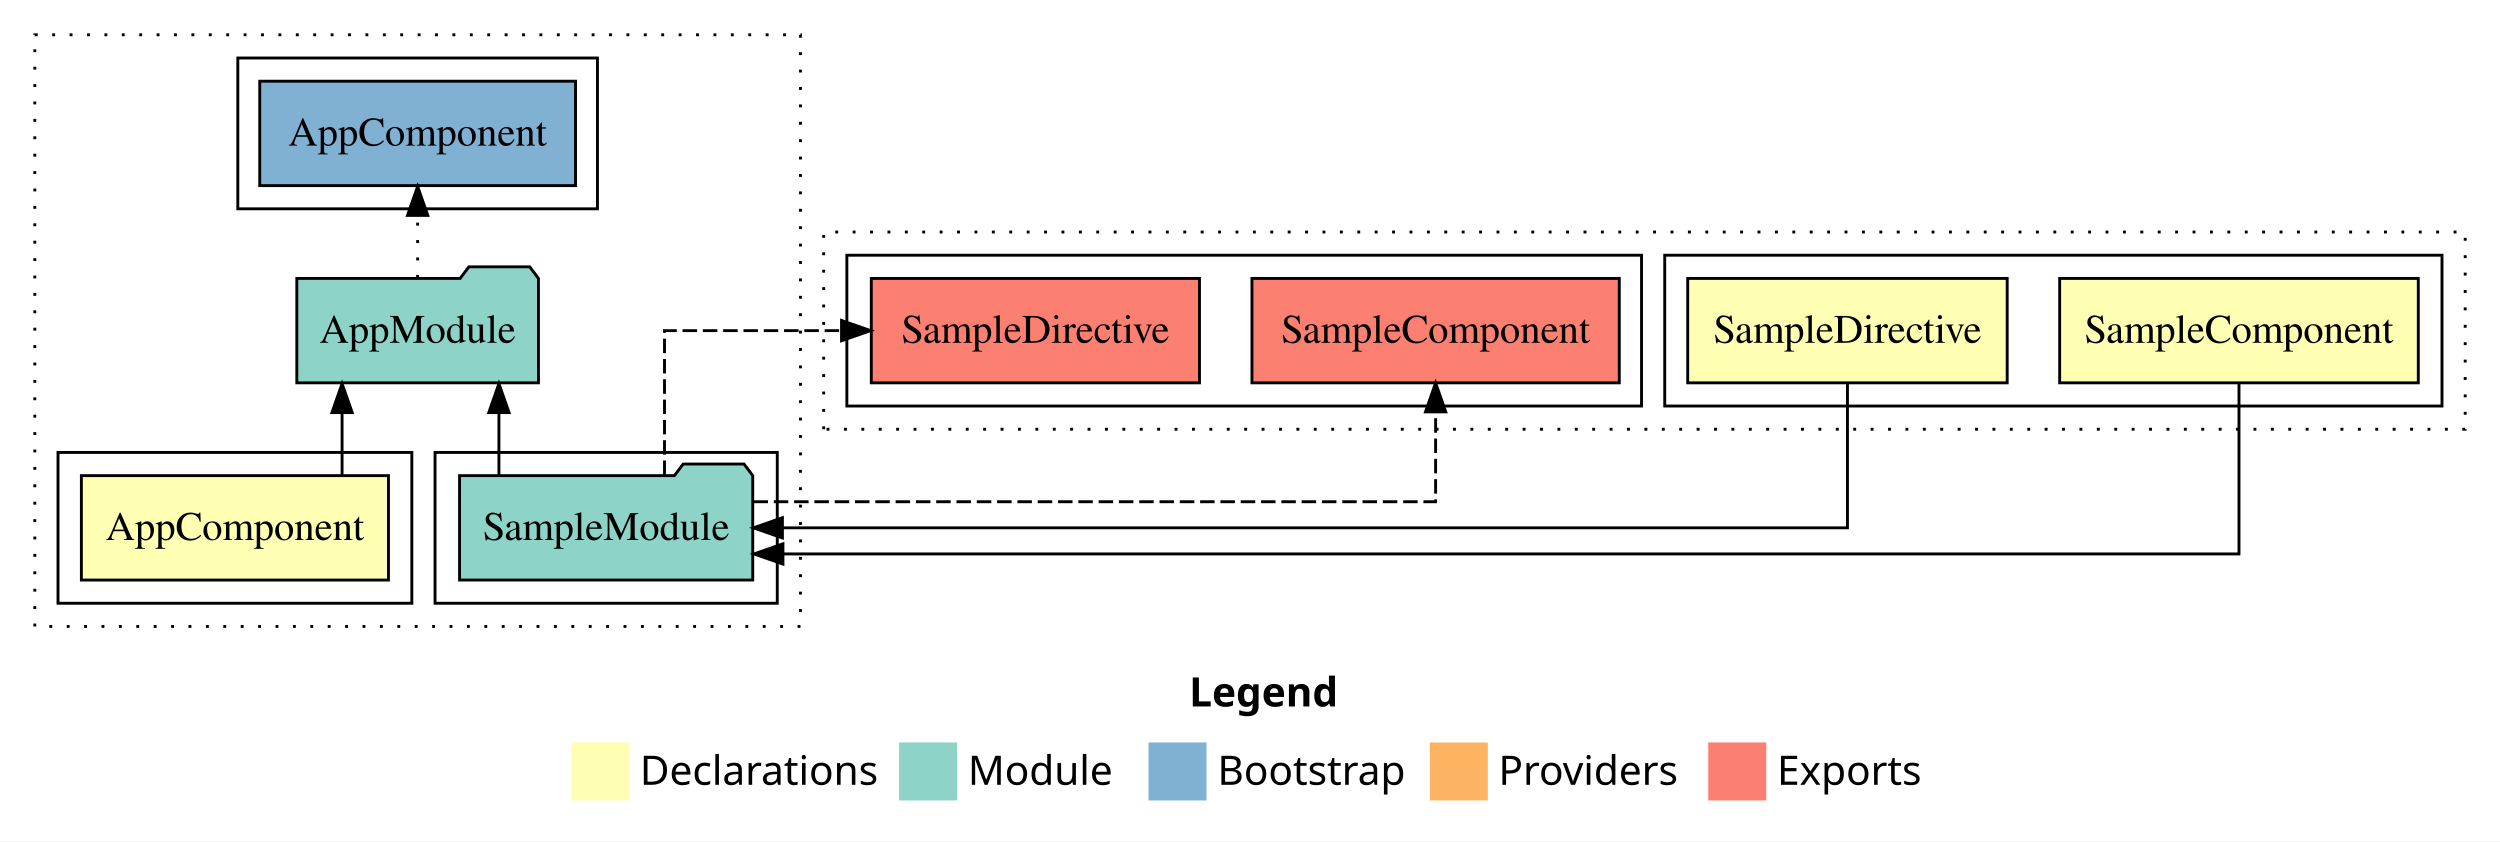
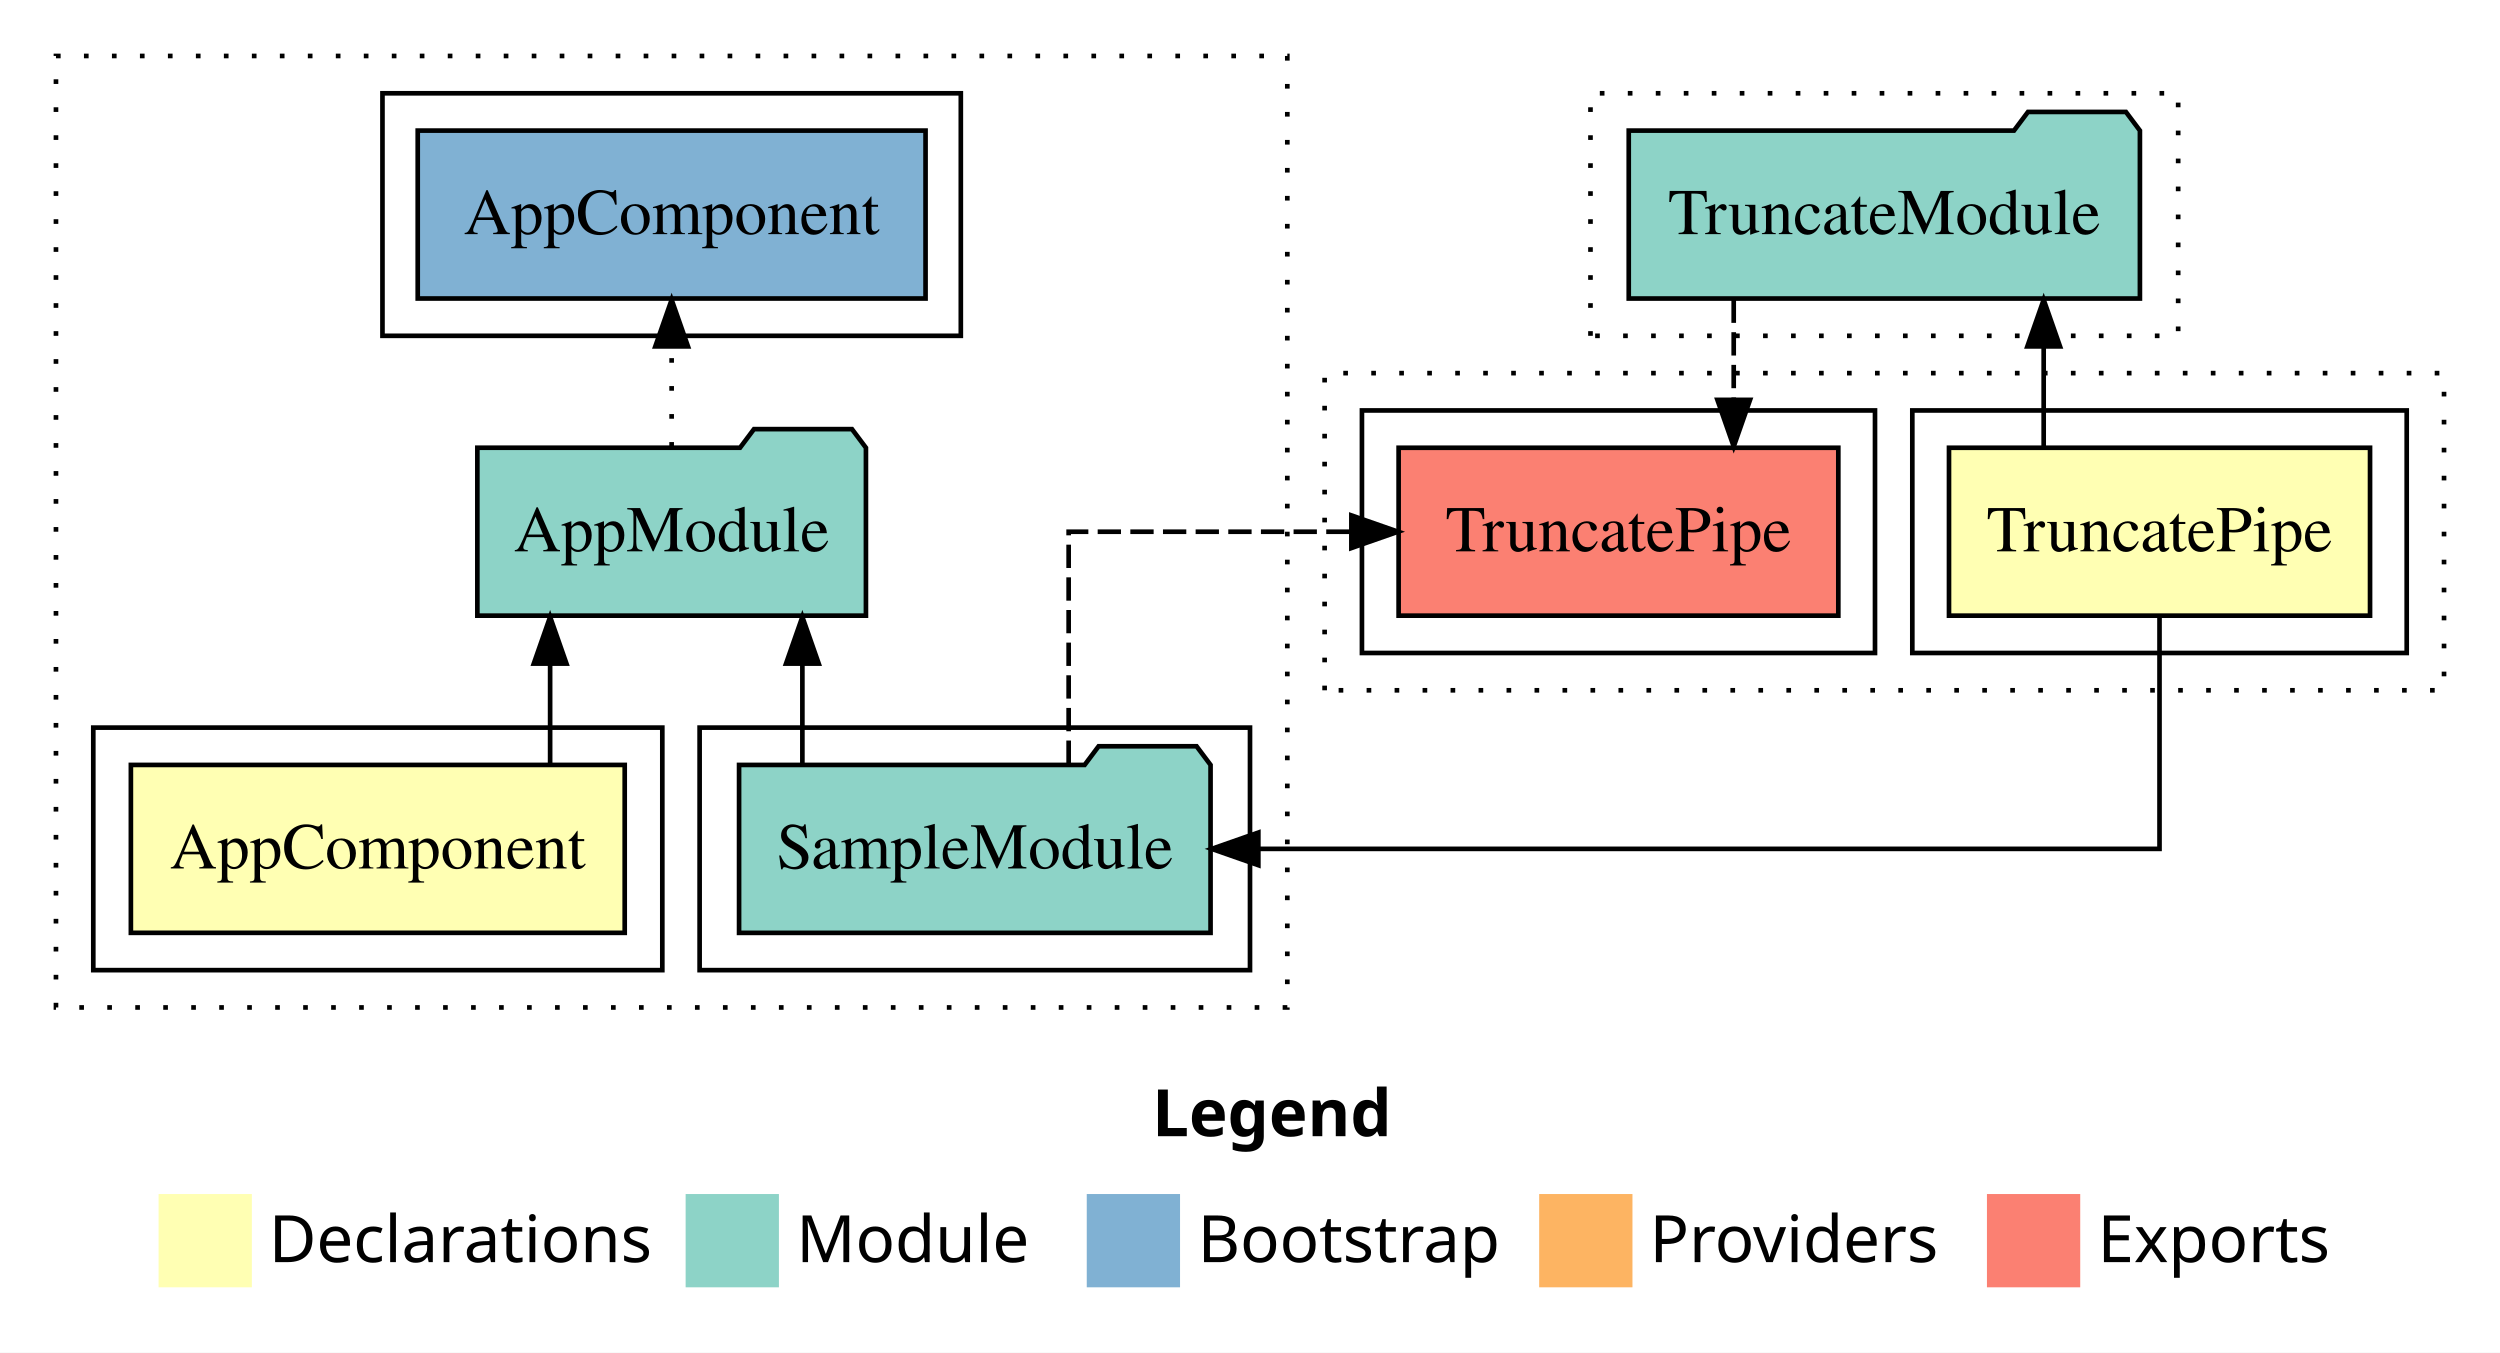
- <svg xmlns="http://www.w3.org/2000/svg" width="862pt" height="290pt" viewBox="0.00 0.00 862.00 290.00">
+ <svg xmlns="http://www.w3.org/2000/svg" width="536pt" height="290pt" viewBox="0.00 0.00 536.00 290.00">
  <g id="graph0" class="graph" transform="scale(1 1) rotate(0) translate(4 286)">
-     <polygon fill="#ffffff" stroke="transparent" points="-4,4 -4,-286 858,-286 858,4 -4,4" />
-     <text text-anchor="start" x="406.009" y="-42.4" font-family="sans-serif" font-weight="bold" font-size="14.00" fill="#000000">Legend</text>
-     <polygon fill="#ffffb3" stroke="transparent" points="193,-10 193,-30 213,-30 213,-10 193,-10" />
-     <text text-anchor="start" x="216.629" y="-15.4" font-family="sans-serif" font-size="14.00" fill="#000000">  Declarations</text>
-     <polygon fill="#8dd3c7" stroke="transparent" points="306,-10 306,-30 326,-30 326,-10 306,-10" />
-     <text text-anchor="start" x="329.725" y="-15.4" font-family="sans-serif" font-size="14.00" fill="#000000">  Module</text>
-     <polygon fill="#80b1d3" stroke="transparent" points="392,-10 392,-30 412,-30 412,-10 392,-10" />
-     <text text-anchor="start" x="415.781" y="-15.4" font-family="sans-serif" font-size="14.00" fill="#000000">  Bootstrap</text>
-     <polygon fill="#fdb462" stroke="transparent" points="489,-10 489,-30 509,-30 509,-10 489,-10" />
-     <text text-anchor="start" x="512.673" y="-15.4" font-family="sans-serif" font-size="14.00" fill="#000000">  Providers</text>
-     <polygon fill="#fb8072" stroke="transparent" points="585,-10 585,-30 605,-30 605,-10 585,-10" />
-     <text text-anchor="start" x="608.726" y="-15.4" font-family="sans-serif" font-size="14.00" fill="#000000">  Exports</text>
+     <polygon fill="#ffffff" stroke="transparent" points="-4,4 -4,-286 532,-286 532,4 -4,4" />
+     <text text-anchor="start" x="243.009" y="-42.4" font-family="sans-serif" font-weight="bold" font-size="14.00" fill="#000000">Legend</text>
+     <polygon fill="#ffffb3" stroke="transparent" points="30,-10 30,-30 50,-30 50,-10 30,-10" />
+     <text text-anchor="start" x="53.629" y="-15.4" font-family="sans-serif" font-size="14.00" fill="#000000">  Declarations</text>
+     <polygon fill="#8dd3c7" stroke="transparent" points="143,-10 143,-30 163,-30 163,-10 143,-10" />
+     <text text-anchor="start" x="166.725" y="-15.4" font-family="sans-serif" font-size="14.00" fill="#000000">  Module</text>
+     <polygon fill="#80b1d3" stroke="transparent" points="229,-10 229,-30 249,-30 249,-10 229,-10" />
+     <text text-anchor="start" x="252.781" y="-15.4" font-family="sans-serif" font-size="14.00" fill="#000000">  Bootstrap</text>
+     <polygon fill="#fdb462" stroke="transparent" points="326,-10 326,-30 346,-30 346,-10 326,-10" />
+     <text text-anchor="start" x="349.673" y="-15.4" font-family="sans-serif" font-size="14.00" fill="#000000">  Providers</text>
+     <polygon fill="#fb8072" stroke="transparent" points="422,-10 422,-30 442,-30 442,-10 422,-10" />
+     <text text-anchor="start" x="445.726" y="-15.4" font-family="sans-serif" font-size="14.00" fill="#000000">  Exports</text>
    <g id="clust1" class="cluster">
      <polygon fill="none" stroke="#000000" stroke-dasharray="1,5" points="8,-70 8,-274 272,-274 272,-70 8,-70" />
    </g>
    <g id="clust2" class="cluster">
      <polygon fill="none" stroke="#000000" points="16,-78 16,-130 138,-130 138,-78 16,-78" />
    </g>
    <g id="clust4" class="cluster">
      <polygon fill="none" stroke="#000000" points="146,-78 146,-130 264,-130 264,-78 146,-78" />
    </g>
    <g id="clust6" class="cluster">
      <polygon fill="none" stroke="#000000" points="78,-214 78,-266 202,-266 202,-214 78,-214" />
    </g>
    <g id="clust8" class="cluster">
-       <polygon fill="none" stroke="#000000" stroke-dasharray="1,5" points="280,-138 280,-206 846,-206 846,-138 280,-138" />
+       <polygon fill="none" stroke="#000000" stroke-dasharray="1,5" points="280,-138 280,-206 520,-206 520,-138 280,-138" />
    </g>
    <g id="clust9" class="cluster">
-       <polygon fill="none" stroke="#000000" points="570,-146 570,-198 838,-198 838,-146 570,-146" />
+       <polygon fill="none" stroke="#000000" points="406,-146 406,-198 512,-198 512,-146 406,-146" />
    </g>
-     <g id="clust13" class="cluster">
-       <polygon fill="none" stroke="#000000" points="288,-146 288,-198 562,-198 562,-146 288,-146" />
+     <g id="clust12" class="cluster">
+       <polygon fill="none" stroke="#000000" points="288,-146 288,-198 398,-198 398,-146 288,-146" />
+     </g>
+     <g id="clust15" class="cluster">
+       <polygon fill="none" stroke="#000000" stroke-dasharray="1,5" points="337,-214 337,-266 463,-266 463,-214 337,-214" />
    </g>
    <g id="node1" class="node">
      <polygon fill="#ffffb3" stroke="#000000" points="129.94,-122 24.06,-122 24.06,-86 129.94,-86 129.94,-122" />
      <text text-anchor="middle" x="77" y="-99.8" font-family="Times,serif" font-size="14.00" fill="#000000">AppComponent</text>
    </g>
    <g id="node2" class="node">
      <polygon fill="#8dd3c7" stroke="#000000" points="181.657,-190 178.657,-194 157.657,-194 154.657,-190 98.343,-190 98.343,-154 181.657,-154 181.657,-190" />
      <text text-anchor="middle" x="140" y="-167.8" font-family="Times,serif" font-size="14.00" fill="#000000">AppModule</text>
    </g>
    <g id="edge1" class="edge">
      <path fill="none" stroke="#000000" d="M113.946,-122.223C113.946,-122.223 113.946,-143.727 113.946,-143.727" />
      <polygon fill="#000000" stroke="#000000" points="110.446,-143.727 113.946,-153.727 117.446,-143.727 110.446,-143.727" />
    </g>
    <g id="node4" class="node">
      <polygon fill="#80b1d3" stroke="#000000" points="194.439,-258 85.561,-258 85.561,-222 194.439,-222 194.439,-258" />
      <text text-anchor="middle" x="140" y="-235.8" font-family="Times,serif" font-size="14.00" fill="#000000">AppComponent </text>
    </g>
    <g id="edge3" class="edge">
      <path fill="none" stroke="#000000" stroke-dasharray="1,5" d="M140,-190.223C140,-190.223 140,-211.727 140,-211.727" />
      <polygon fill="#000000" stroke="#000000" points="136.5,-211.727 140,-221.727 143.5,-211.727 136.5,-211.727" />
    </g>
    <g id="node3" class="node">
      <polygon fill="#8dd3c7" stroke="#000000" points="255.544,-122 252.544,-126 231.544,-126 228.544,-122 154.456,-122 154.456,-86 255.544,-86 255.544,-122" />
      <text text-anchor="middle" x="205" y="-99.8" font-family="Times,serif" font-size="14.00" fill="#000000">SampleModule</text>
    </g>
    <g id="edge2" class="edge">
      <path fill="none" stroke="#000000" d="M168.028,-122.223C168.028,-122.223 168.028,-143.727 168.028,-143.727" />
      <polygon fill="#000000" stroke="#000000" points="164.529,-143.727 168.028,-153.727 171.529,-143.727 164.529,-143.727" />
    </g>
+     <g id="node6" class="node">
+       <polygon fill="#fb8072" stroke="#000000" points="390.135,-190 295.865,-190 295.865,-154 390.135,-154 390.135,-190" />
+       <text text-anchor="middle" x="343" y="-167.8" font-family="Times,serif" font-size="14.00" fill="#000000">TruncatePipe </text>
+     </g>
+     <g id="edge5" class="edge">
+       <path fill="none" stroke="#000000" stroke-dasharray="5,2" d="M225.12,-122.223C225.12,-142.365 225.12,-172 225.12,-172 225.12,-172 285.733,-172 285.733,-172" />
+       <polygon fill="#000000" stroke="#000000" points="285.733,-175.5 295.733,-172 285.733,-168.5 285.733,-175.5" />
+     </g>
+     <g id="node5" class="node">
+       <polygon fill="#ffffb3" stroke="#000000" points="504.136,-190 413.864,-190 413.864,-154 504.136,-154 504.136,-190" />
+       <text text-anchor="middle" x="459" y="-167.8" font-family="Times,serif" font-size="14.00" fill="#000000">TruncatePipe</text>
+     </g>
+     <g id="edge4" class="edge">
+       <path fill="none" stroke="#000000" d="M459,-153.777C459,-133.635 459,-104 459,-104 459,-104 265.79,-104 265.79,-104" />
+       <polygon fill="#000000" stroke="#000000" points="265.79,-100.5 255.79,-104 265.79,-107.5 265.79,-100.5" />
+     </g>
    <g id="node7" class="node">
-       <polygon fill="#fb8072" stroke="#000000" points="554.326,-190 427.675,-190 427.675,-154 554.326,-154 554.326,-190" />
-       <text text-anchor="middle" x="491" y="-167.8" font-family="Times,serif" font-size="14.00" fill="#000000">SampleComponent </text>
+       <polygon fill="#8dd3c7" stroke="#000000" points="454.798,-258 451.798,-262 430.798,-262 427.798,-258 345.202,-258 345.202,-222 454.798,-222 454.798,-258" />
+       <text text-anchor="middle" x="400" y="-235.8" font-family="Times,serif" font-size="14.00" fill="#000000">TruncateModule</text>
    </g>
    <g id="edge6" class="edge">
-       <path fill="none" stroke="#000000" stroke-dasharray="5,2" d="M255.802,-113C337.986,-113 491,-113 491,-113 491,-113 491,-143.977 491,-143.977" />
-       <polygon fill="#000000" stroke="#000000" points="487.5,-143.977 491,-153.977 494.5,-143.977 487.5,-143.977" />
-     </g>
-     <g id="node8" class="node">
-       <polygon fill="#fb8072" stroke="#000000" points="409.577,-190 296.423,-190 296.423,-154 409.577,-154 409.577,-190" />
-       <text text-anchor="middle" x="353" y="-167.8" font-family="Times,serif" font-size="14.00" fill="#000000">SampleDirective </text>
+       <path fill="none" stroke="#000000" d="M434.166,-190.223C434.166,-190.223 434.166,-211.727 434.166,-211.727" />
+       <polygon fill="#000000" stroke="#000000" points="430.666,-211.727 434.166,-221.727 437.666,-211.727 430.666,-211.727" />
    </g>
    <g id="edge7" class="edge">
-       <path fill="none" stroke="#000000" stroke-dasharray="5,2" d="M225.12,-122.223C225.12,-142.365 225.12,-172 225.12,-172 225.12,-172 286.166,-172 286.166,-172" />
-       <polygon fill="#000000" stroke="#000000" points="286.166,-175.5 296.166,-172 286.165,-168.5 286.166,-175.5" />
-     </g>
-     <g id="node5" class="node">
-       <polygon fill="#ffffb3" stroke="#000000" points="829.826,-190 706.174,-190 706.174,-154 829.826,-154 829.826,-190" />
-       <text text-anchor="middle" x="768" y="-167.8" font-family="Times,serif" font-size="14.00" fill="#000000">SampleComponent</text>
-     </g>
-     <g id="edge4" class="edge">
-       <path fill="none" stroke="#000000" d="M768,-153.752C768,-130.982 768,-95 768,-95 768,-95 265.955,-95 265.955,-95" />
-       <polygon fill="#000000" stroke="#000000" points="265.955,-91.5 255.956,-95 265.955,-98.5 265.955,-91.5" />
-     </g>
-     <g id="node6" class="node">
-       <polygon fill="#ffffb3" stroke="#000000" points="688.076,-190 577.924,-190 577.924,-154 688.076,-154 688.076,-190" />
-       <text text-anchor="middle" x="633" y="-167.8" font-family="Times,serif" font-size="14.00" fill="#000000">SampleDirective</text>
-     </g>
-     <g id="edge5" class="edge">
-       <path fill="none" stroke="#000000" d="M633,-153.777C633,-133.635 633,-104 633,-104 633,-104 265.778,-104 265.778,-104" />
-       <polygon fill="#000000" stroke="#000000" points="265.778,-100.5 255.778,-104 265.778,-107.5 265.778,-100.5" />
+       <path fill="none" stroke="#000000" stroke-dasharray="5,2" d="M367.709,-221.777C367.709,-221.777 367.709,-200.273 367.709,-200.273" />
+       <polygon fill="#000000" stroke="#000000" points="371.21,-200.273 367.709,-190.273 364.21,-200.273 371.21,-200.273" />
    </g>
  </g>
</svg>
